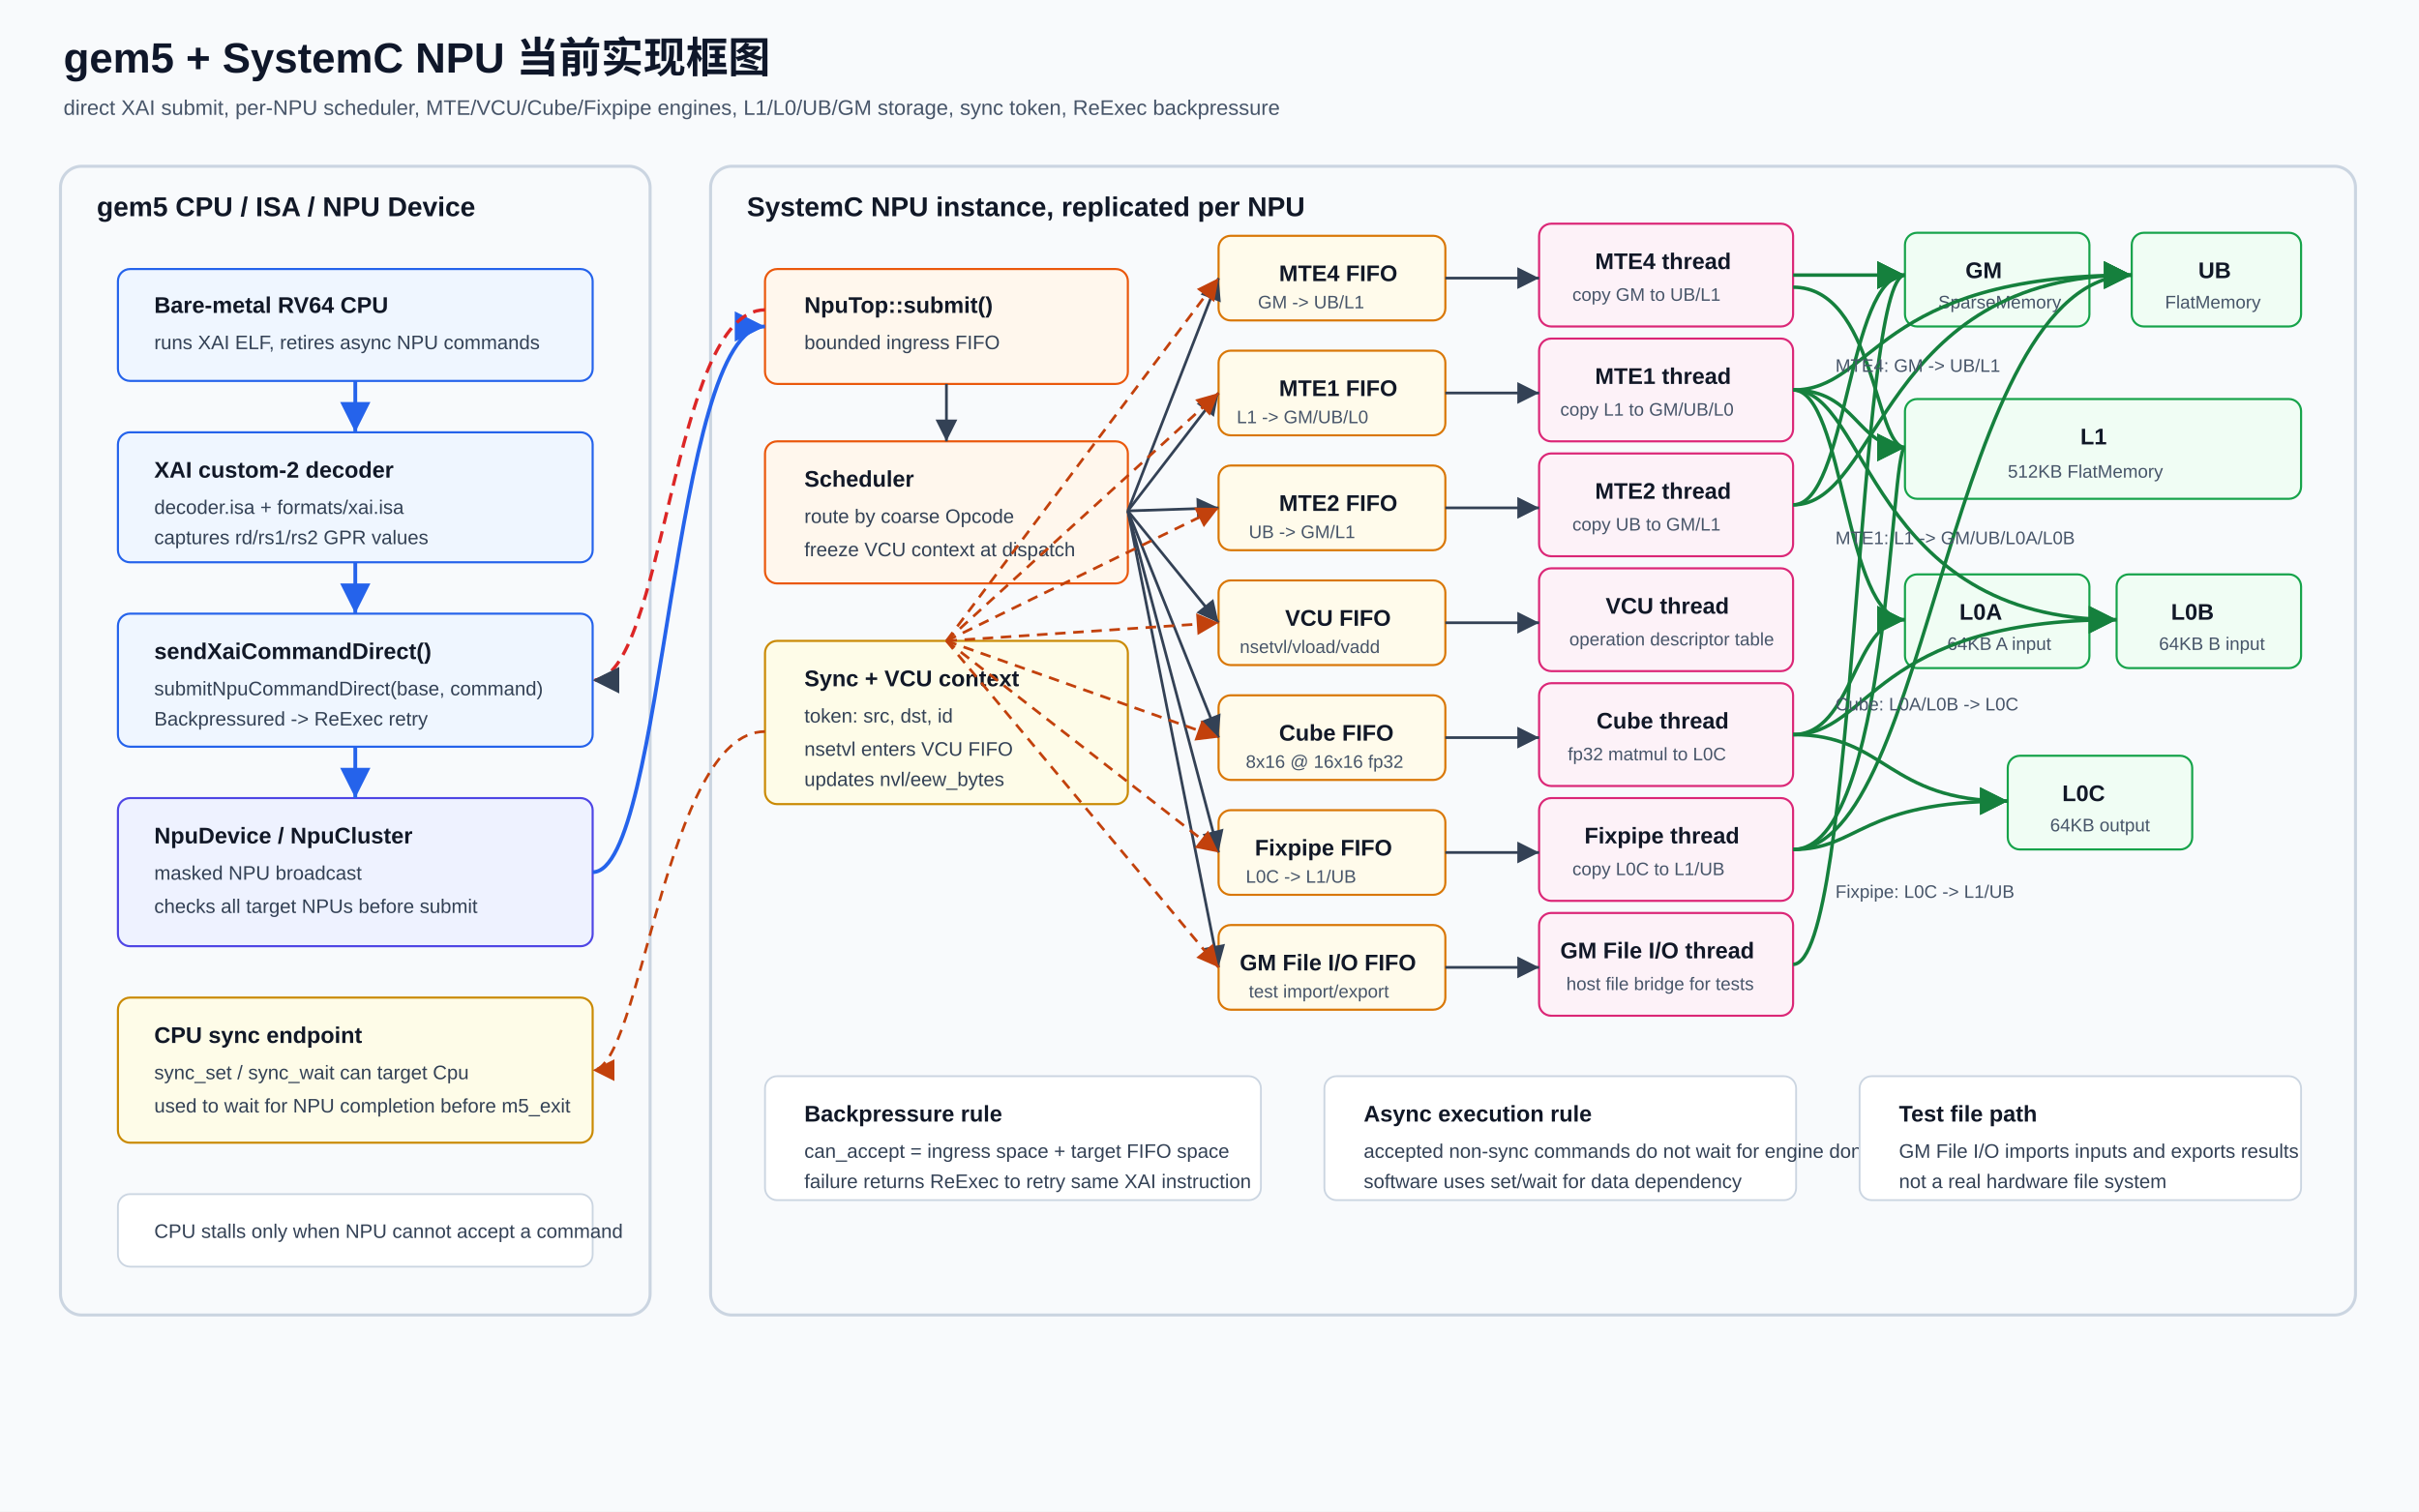
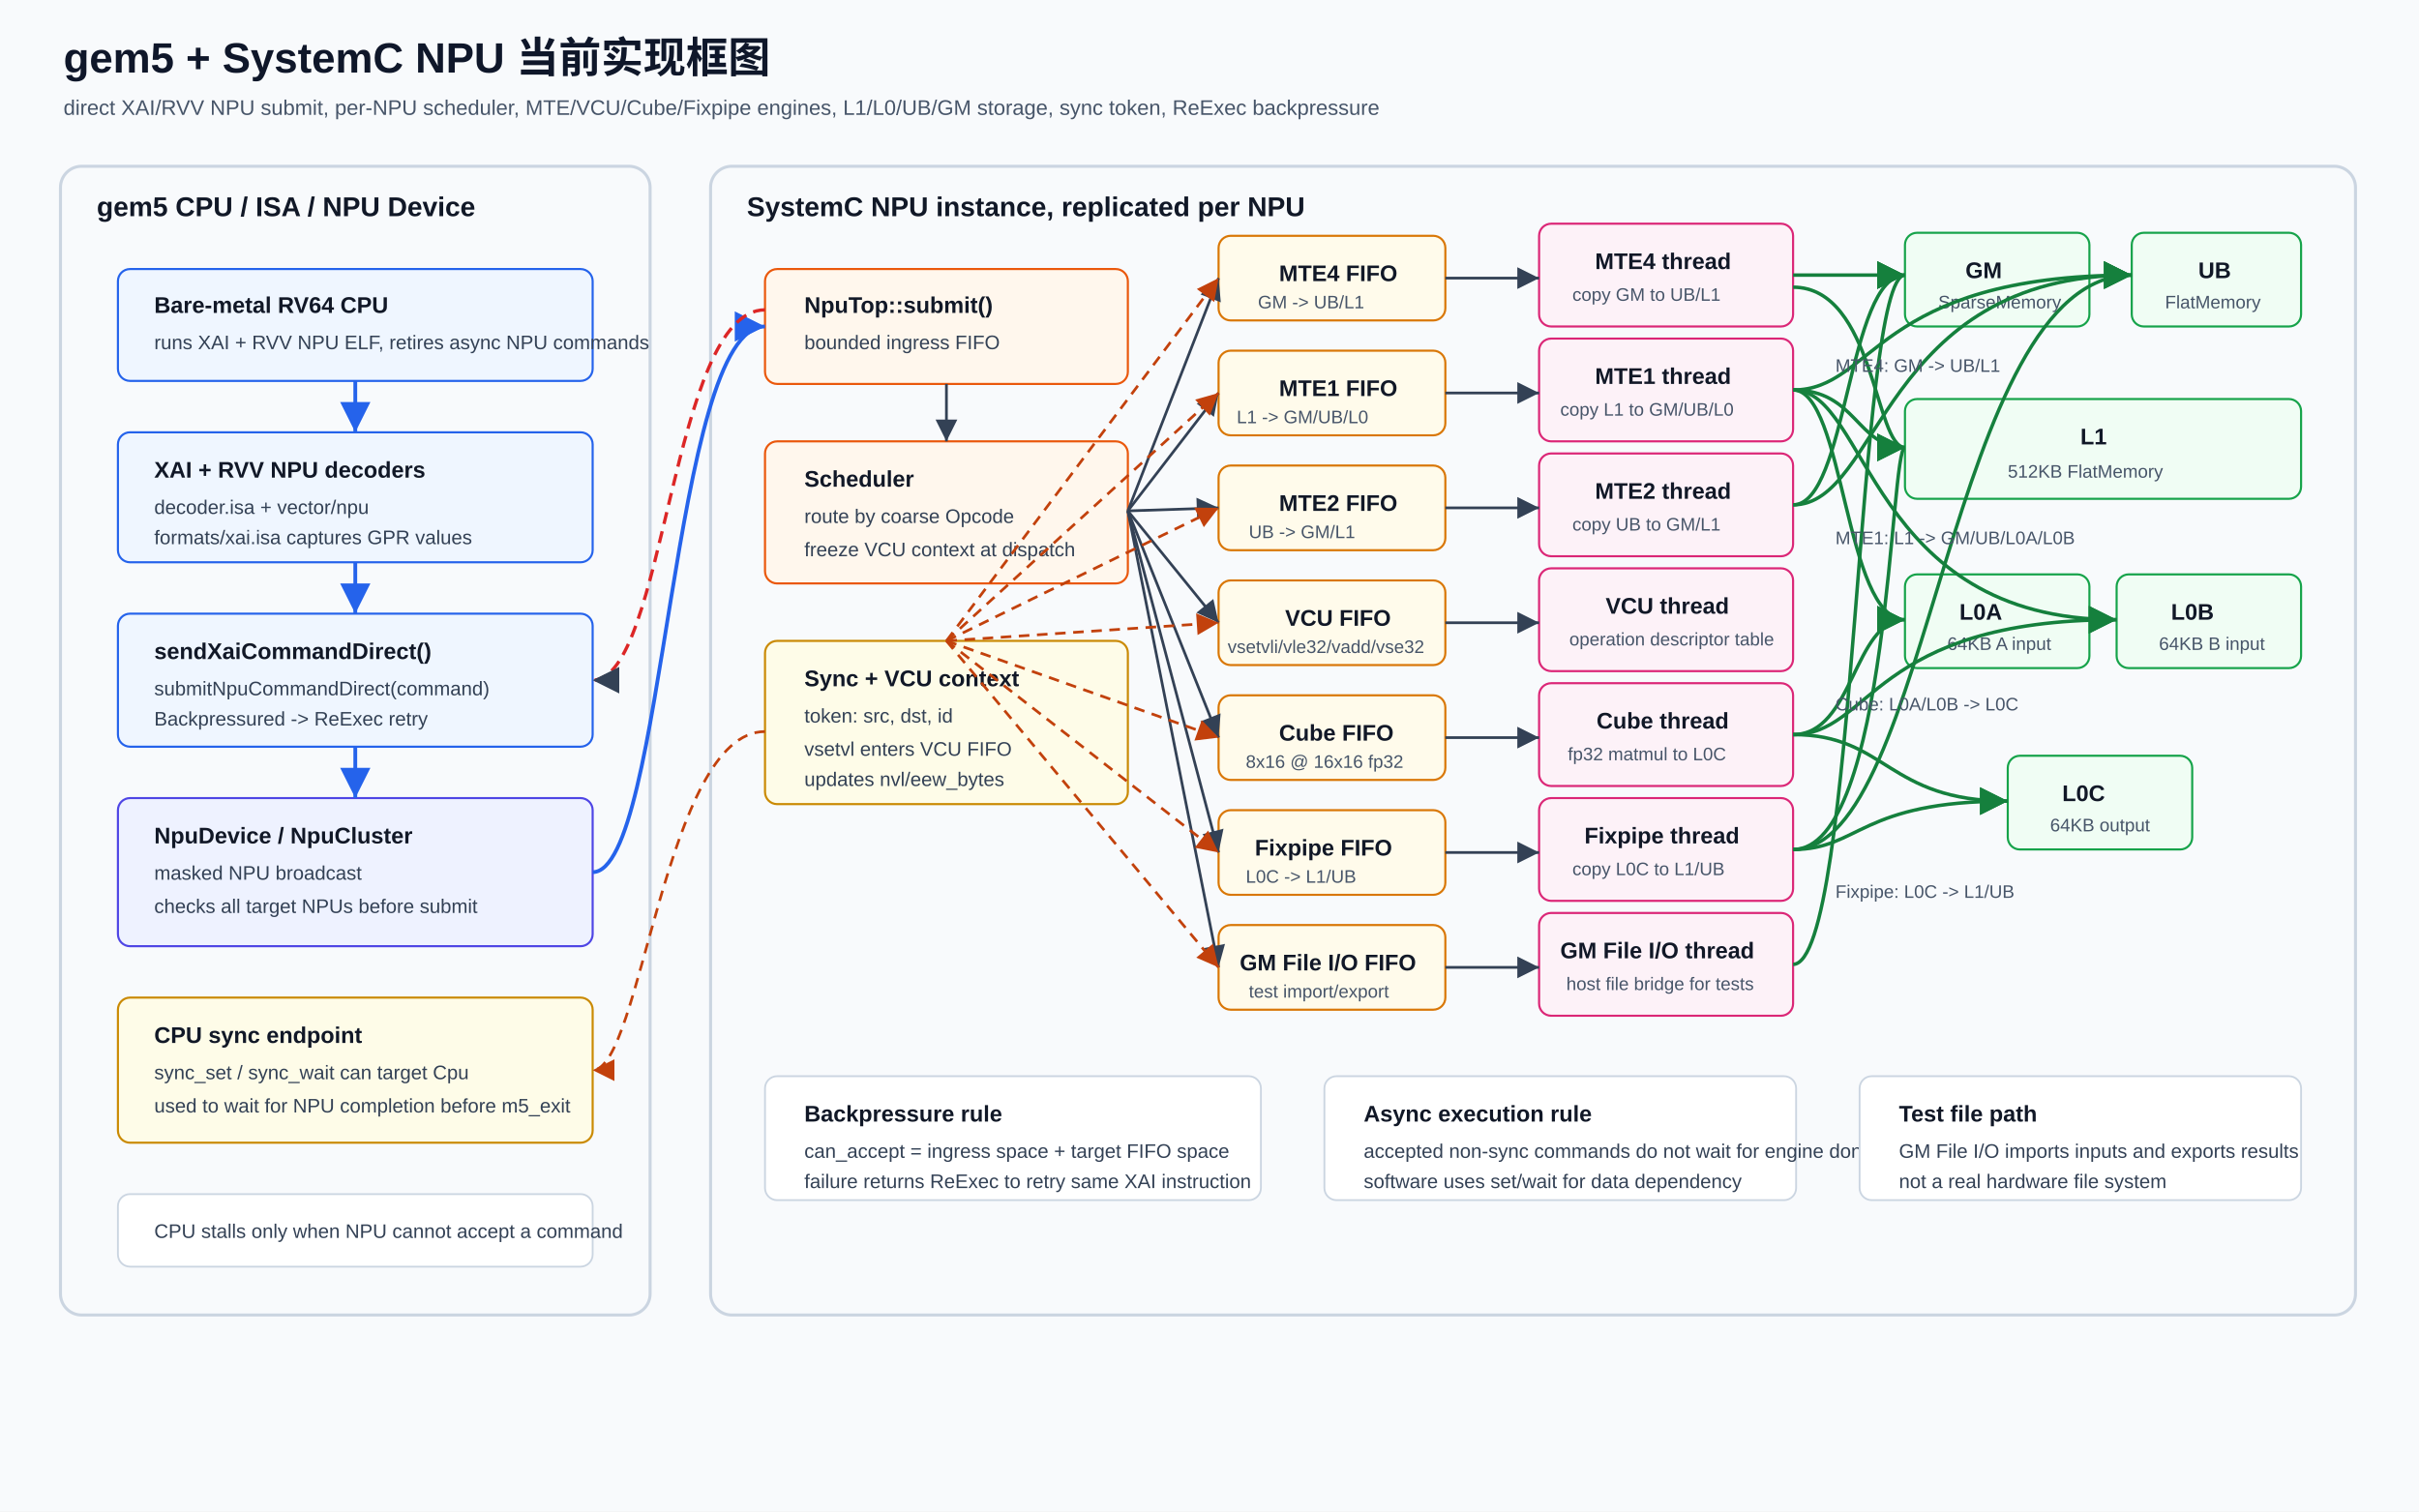
<svg xmlns="http://www.w3.org/2000/svg" width="1600" height="1000" viewBox="0 0 1600 1000" role="img" aria-labelledby="title desc">
  <defs>
    <marker id="arrow-dark" markerWidth="12" markerHeight="12" refX="10" refY="6" orient="auto" markerUnits="strokeWidth">
      <path d="M2,2 L10,6 L2,10 Z" fill="#334155" />
    </marker>
    <marker id="arrow-blue" markerWidth="12" markerHeight="12" refX="10" refY="6" orient="auto" markerUnits="strokeWidth">
      <path d="M2,2 L10,6 L2,10 Z" fill="#2563eb" />
    </marker>
    <marker id="arrow-green" markerWidth="12" markerHeight="12" refX="10" refY="6" orient="auto" markerUnits="strokeWidth">
      <path d="M2,2 L10,6 L2,10 Z" fill="#15803d" />
    </marker>
    <marker id="arrow-orange" markerWidth="12" markerHeight="12" refX="10" refY="6" orient="auto" markerUnits="strokeWidth">
      <path d="M2,2 L10,6 L2,10 Z" fill="#c2410c" />
    </marker>
    <style>
      .bg { fill: #f8fafc; }
      .title { font: 700 28px Arial, sans-serif; fill: #0f172a; }
      .subtitle { font: 14px Arial, sans-serif; fill: #475569; }
      .section-title { font: 700 18px Arial, sans-serif; fill: #111827; }
      .label { font: 700 15px Arial, sans-serif; fill: #111827; }
      .small { font: 13px Arial, sans-serif; fill: #334155; }
      .tiny { font: 12px Arial, sans-serif; fill: #475569; }
      .domain { fill: none; stroke: #cbd5e1; stroke-width: 2; rx: 14; }
      .box { fill: #ffffff; stroke: #94a3b8; stroke-width: 1.4; rx: 8; }
      .gem5 { fill: #eff6ff; stroke: #2563eb; }
      .cluster { fill: #eef2ff; stroke: #4f46e5; }
      .sched { fill: #fff7ed; stroke: #ea580c; }
      .queue { fill: #fffbeb; stroke: #d97706; }
      .engine { fill: #fdf2f8; stroke: #db2777; }
      .storage { fill: #f0fdf4; stroke: #16a34a; }
      .sync { fill: #fefce8; stroke: #ca8a04; }
      .note { fill: #ffffff; stroke: #cbd5e1; stroke-width: 1.2; rx: 8; }
      .cmd { stroke: #2563eb; stroke-width: 2.5; fill: none; marker-end: url(#arrow-blue); }
      .route { stroke: #334155; stroke-width: 1.8; fill: none; marker-end: url(#arrow-dark); }
      .data { stroke: #15803d; stroke-width: 2.3; fill: none; marker-end: url(#arrow-green); }
      .sync-line { stroke: #c2410c; stroke-width: 1.8; fill: none; stroke-dasharray: 7 5; marker-end: url(#arrow-orange); }
      .backpressure { stroke: #dc2626; stroke-width: 2.2; fill: none; stroke-dasharray: 8 5; marker-end: url(#arrow-dark); }
    </style>
  </defs>
  <rect class="bg" x="0" y="0" width="1600" height="1000" />
  <text class="title" x="42" y="48">gem5 + SystemC NPU 当前实现框图</text>
-   <text class="subtitle" x="42" y="76">direct XAI submit, per-NPU scheduler, MTE/VCU/Cube/Fixpipe engines, L1/L0/UB/GM storage, sync token, ReExec backpressure</text>
+   <text class="subtitle" x="42" y="76">direct XAI/RVV NPU submit, per-NPU scheduler, MTE/VCU/Cube/Fixpipe engines, L1/L0/UB/GM storage, sync token, ReExec backpressure</text>
  <rect class="domain" x="40" y="110" width="390" height="760" />
  <text class="section-title" x="64" y="143">gem5 CPU / ISA / NPU Device</text>
  <rect class="box gem5" x="78" y="178" width="314" height="74" />
  <text class="label" x="102" y="207">Bare-metal RV64 CPU</text>
-   <text class="small" x="102" y="231">runs XAI ELF, retires async NPU commands</text>
+   <text class="small" x="102" y="231">runs XAI + RVV NPU ELF, retires async NPU commands</text>
  <rect class="box gem5" x="78" y="286" width="314" height="86" />
-   <text class="label" x="102" y="316">XAI custom-2 decoder</text>
-   <text class="small" x="102" y="340">decoder.isa + formats/xai.isa</text>
-   <text class="small" x="102" y="360">captures rd/rs1/rs2 GPR values</text>
+   <text class="label" x="102" y="316">XAI + RVV NPU decoders</text>
+   <text class="small" x="102" y="340">decoder.isa + vector/npu</text>
+   <text class="small" x="102" y="360">formats/xai.isa captures GPR values</text>
  <rect class="box gem5" x="78" y="406" width="314" height="88" />
  <text class="label" x="102" y="436">sendXaiCommandDirect()</text>
-   <text class="small" x="102" y="460">submitNpuCommandDirect(base, command)</text>
+   <text class="small" x="102" y="460">submitNpuCommandDirect(command)</text>
  <text class="small" x="102" y="480">Backpressured -&gt; ReExec retry</text>
  <rect class="box cluster" x="78" y="528" width="314" height="98" />
  <text class="label" x="102" y="558">NpuDevice / NpuCluster</text>
  <text class="small" x="102" y="582">masked NPU broadcast</text>
  <text class="small" x="102" y="604">checks all target NPUs before submit</text>
  <rect class="box sync" x="78" y="660" width="314" height="96" />
  <text class="label" x="102" y="690">CPU sync endpoint</text>
  <text class="small" x="102" y="714">sync_set / sync_wait can target Cpu</text>
  <text class="small" x="102" y="736">used to wait for NPU completion before m5_exit</text>
  <rect class="note" x="78" y="790" width="314" height="48" />
  <text class="small" x="102" y="819">CPU stalls only when NPU cannot accept a command</text>
  <rect class="domain" x="470" y="110" width="1088" height="760" />
  <text class="section-title" x="494" y="143">SystemC NPU instance, replicated per NPU</text>
  <rect class="box sched" x="506" y="178" width="240" height="76" />
  <text class="label" x="532" y="207">NpuTop::submit()</text>
  <text class="small" x="532" y="231">bounded ingress FIFO</text>
  <rect class="box sched" x="506" y="292" width="240" height="94" />
  <text class="label" x="532" y="322">Scheduler</text>
  <text class="small" x="532" y="346">route by coarse Opcode</text>
  <text class="small" x="532" y="368">freeze VCU context at dispatch</text>
  <rect class="box sync" x="506" y="424" width="240" height="108" />
  <text class="label" x="532" y="454">Sync + VCU context</text>
  <text class="small" x="532" y="478">token: src, dst, id</text>
-   <text class="small" x="532" y="500">nsetvl enters VCU FIFO</text>
+   <text class="small" x="532" y="500">vsetvl enters VCU FIFO</text>
  <text class="small" x="532" y="520">updates nvl/eew_bytes</text>
  <rect class="box queue" x="806" y="156" width="150" height="56" />
  <text class="label" x="846" y="186">MTE4 FIFO</text>
  <text class="tiny" x="832" y="204">GM -&gt; UB/L1</text>
  <rect class="box queue" x="806" y="232" width="150" height="56" />
  <text class="label" x="846" y="262">MTE1 FIFO</text>
  <text class="tiny" x="818" y="280">L1 -&gt; GM/UB/L0</text>
  <rect class="box queue" x="806" y="308" width="150" height="56" />
  <text class="label" x="846" y="338">MTE2 FIFO</text>
  <text class="tiny" x="826" y="356">UB -&gt; GM/L1</text>
  <rect class="box queue" x="806" y="384" width="150" height="56" />
  <text class="label" x="850" y="414">VCU FIFO</text>
-   <text class="tiny" x="820" y="432">nsetvl/vload/vadd</text>
+   <text class="tiny" x="812" y="432">vsetvli/vle32/vadd/vse32</text>
  <rect class="box queue" x="806" y="460" width="150" height="56" />
  <text class="label" x="846" y="490">Cube FIFO</text>
  <text class="tiny" x="824" y="508">8x16 @ 16x16 fp32</text>
  <rect class="box queue" x="806" y="536" width="150" height="56" />
  <text class="label" x="830" y="566">Fixpipe FIFO</text>
  <text class="tiny" x="824" y="584">L0C -&gt; L1/UB</text>
  <rect class="box queue" x="806" y="612" width="150" height="56" />
  <text class="label" x="820" y="642">GM File I/O FIFO</text>
  <text class="tiny" x="826" y="660">test import/export</text>
  <rect class="box engine" x="1018" y="148" width="168" height="68" />
  <text class="label" x="1055" y="178">MTE4 thread</text>
  <text class="tiny" x="1040" y="199">copy GM to UB/L1</text>
  <rect class="box engine" x="1018" y="224" width="168" height="68" />
  <text class="label" x="1055" y="254">MTE1 thread</text>
  <text class="tiny" x="1032" y="275">copy L1 to GM/UB/L0</text>
  <rect class="box engine" x="1018" y="300" width="168" height="68" />
  <text class="label" x="1055" y="330">MTE2 thread</text>
  <text class="tiny" x="1040" y="351">copy UB to GM/L1</text>
  <rect class="box engine" x="1018" y="376" width="168" height="68" />
  <text class="label" x="1062" y="406">VCU thread</text>
  <text class="tiny" x="1038" y="427">operation descriptor table</text>
  <rect class="box engine" x="1018" y="452" width="168" height="68" />
  <text class="label" x="1056" y="482">Cube thread</text>
  <text class="tiny" x="1037" y="503">fp32 matmul to L0C</text>
  <rect class="box engine" x="1018" y="528" width="168" height="68" />
  <text class="label" x="1048" y="558">Fixpipe thread</text>
  <text class="tiny" x="1040" y="579">copy L0C to L1/UB</text>
  <rect class="box engine" x="1018" y="604" width="168" height="68" />
  <text class="label" x="1032" y="634">GM File I/O thread</text>
  <text class="tiny" x="1036" y="655">host file bridge for tests</text>
  <rect class="box storage" x="1260" y="154" width="122" height="62" />
  <text class="label" x="1300" y="184">GM</text>
  <text class="tiny" x="1282" y="204">SparseMemory</text>
  <rect class="box storage" x="1410" y="154" width="112" height="62" />
  <text class="label" x="1454" y="184">UB</text>
  <text class="tiny" x="1432" y="204">FlatMemory</text>
  <rect class="box storage" x="1260" y="264" width="262" height="66" />
  <text class="label" x="1376" y="294">L1</text>
  <text class="tiny" x="1328" y="316">512KB FlatMemory</text>
  <rect class="box storage" x="1260" y="380" width="122" height="62" />
  <text class="label" x="1296" y="410">L0A</text>
  <text class="tiny" x="1288" y="430">64KB A input</text>
  <rect class="box storage" x="1400" y="380" width="122" height="62" />
  <text class="label" x="1436" y="410">L0B</text>
  <text class="tiny" x="1428" y="430">64KB B input</text>
  <rect class="box storage" x="1328" y="500" width="122" height="62" />
  <text class="label" x="1364" y="530">L0C</text>
  <text class="tiny" x="1356" y="550">64KB output</text>
  <rect class="note" x="506" y="712" width="328" height="82" />
  <text class="label" x="532" y="742">Backpressure rule</text>
  <text class="small" x="532" y="766">can_accept = ingress space + target FIFO space</text>
  <text class="small" x="532" y="786">failure returns ReExec to retry same XAI instruction</text>
  <rect class="note" x="876" y="712" width="312" height="82" />
  <text class="label" x="902" y="742">Async execution rule</text>
  <text class="small" x="902" y="766">accepted non-sync commands do not wait for engine done</text>
  <text class="small" x="902" y="786">software uses set/wait for data dependency</text>
  <rect class="note" x="1230" y="712" width="292" height="82" />
  <text class="label" x="1256" y="742">Test file path</text>
  <text class="small" x="1256" y="766">GM File I/O imports inputs and exports results</text>
  <text class="small" x="1256" y="786">not a real hardware file system</text>
  <path class="cmd" d="M235 252 L235 286" />
  <path class="cmd" d="M235 372 L235 406" />
  <path class="cmd" d="M235 494 L235 528" />
  <path class="cmd" d="M392 577 C440 577, 444 216, 506 216" />
  <path class="backpressure" d="M506 205 C444 205, 440 450, 392 450" />
  <path class="route" d="M626 254 L626 292" />
  <path class="route" d="M746 338 L806 184" />
  <path class="route" d="M746 338 L806 260" />
  <path class="route" d="M746 338 L806 336" />
  <path class="route" d="M746 338 L806 412" />
  <path class="route" d="M746 338 L806 488" />
  <path class="route" d="M746 338 L806 564" />
  <path class="route" d="M746 338 L806 640" />
  <path class="route" d="M956 184 L1018 184" />
  <path class="route" d="M956 260 L1018 260" />
  <path class="route" d="M956 336 L1018 336" />
  <path class="route" d="M956 412 L1018 412" />
  <path class="route" d="M956 488 L1018 488" />
  <path class="route" d="M956 564 L1018 564" />
  <path class="route" d="M956 640 L1018 640" />
  <path class="sync-line" d="M626 424 L806 184" />
  <path class="sync-line" d="M626 424 L806 260" />
  <path class="sync-line" d="M626 424 L806 336" />
  <path class="sync-line" d="M626 424 L806 412" />
  <path class="sync-line" d="M626 424 L806 488" />
  <path class="sync-line" d="M626 424 L806 564" />
  <path class="sync-line" d="M626 424 L806 640" />
  <path class="sync-line" d="M506 484 C440 484, 424 708, 392 708" />
  <path class="data" d="M1186 182 L1260 182" />
  <path class="data" d="M1186 190 C1240 190, 1240 296, 1260 296" />
  <path class="data" d="M1186 258 C1228 258, 1228 296, 1260 296" />
  <path class="data" d="M1186 258 C1240 258, 1240 182, 1410 182" />
  <path class="data" d="M1186 258 C1220 258, 1220 410, 1260 410" />
  <path class="data" d="M1186 258 C1236 258, 1236 410, 1400 410" />
  <path class="data" d="M1186 334 C1222 334, 1222 182, 1260 182" />
  <path class="data" d="M1186 334 C1244 334, 1244 182, 1410 182" />
  <path class="data" d="M1186 486 C1226 486, 1226 410, 1260 410" />
  <path class="data" d="M1186 486 C1238 486, 1238 410, 1400 410" />
  <path class="data" d="M1186 486 C1248 486, 1248 530, 1328 530" />
  <path class="data" d="M1186 562 C1230 562, 1230 530, 1328 530" />
  <path class="data" d="M1186 562 C1250 562, 1250 296, 1260 296" />
  <path class="data" d="M1186 562 C1278 562, 1288 182, 1410 182" />
  <path class="data" d="M1186 638 C1228 638, 1228 182, 1260 182" />
  <text class="tiny" x="1214" y="246">MTE4: GM -&gt; UB/L1</text>
  <text class="tiny" x="1214" y="360">MTE1: L1 -&gt; GM/UB/L0A/L0B</text>
  <text class="tiny" x="1214" y="470">Cube: L0A/L0B -&gt; L0C</text>
  <text class="tiny" x="1214" y="594">Fixpipe: L0C -&gt; L1/UB</text>
</svg>
